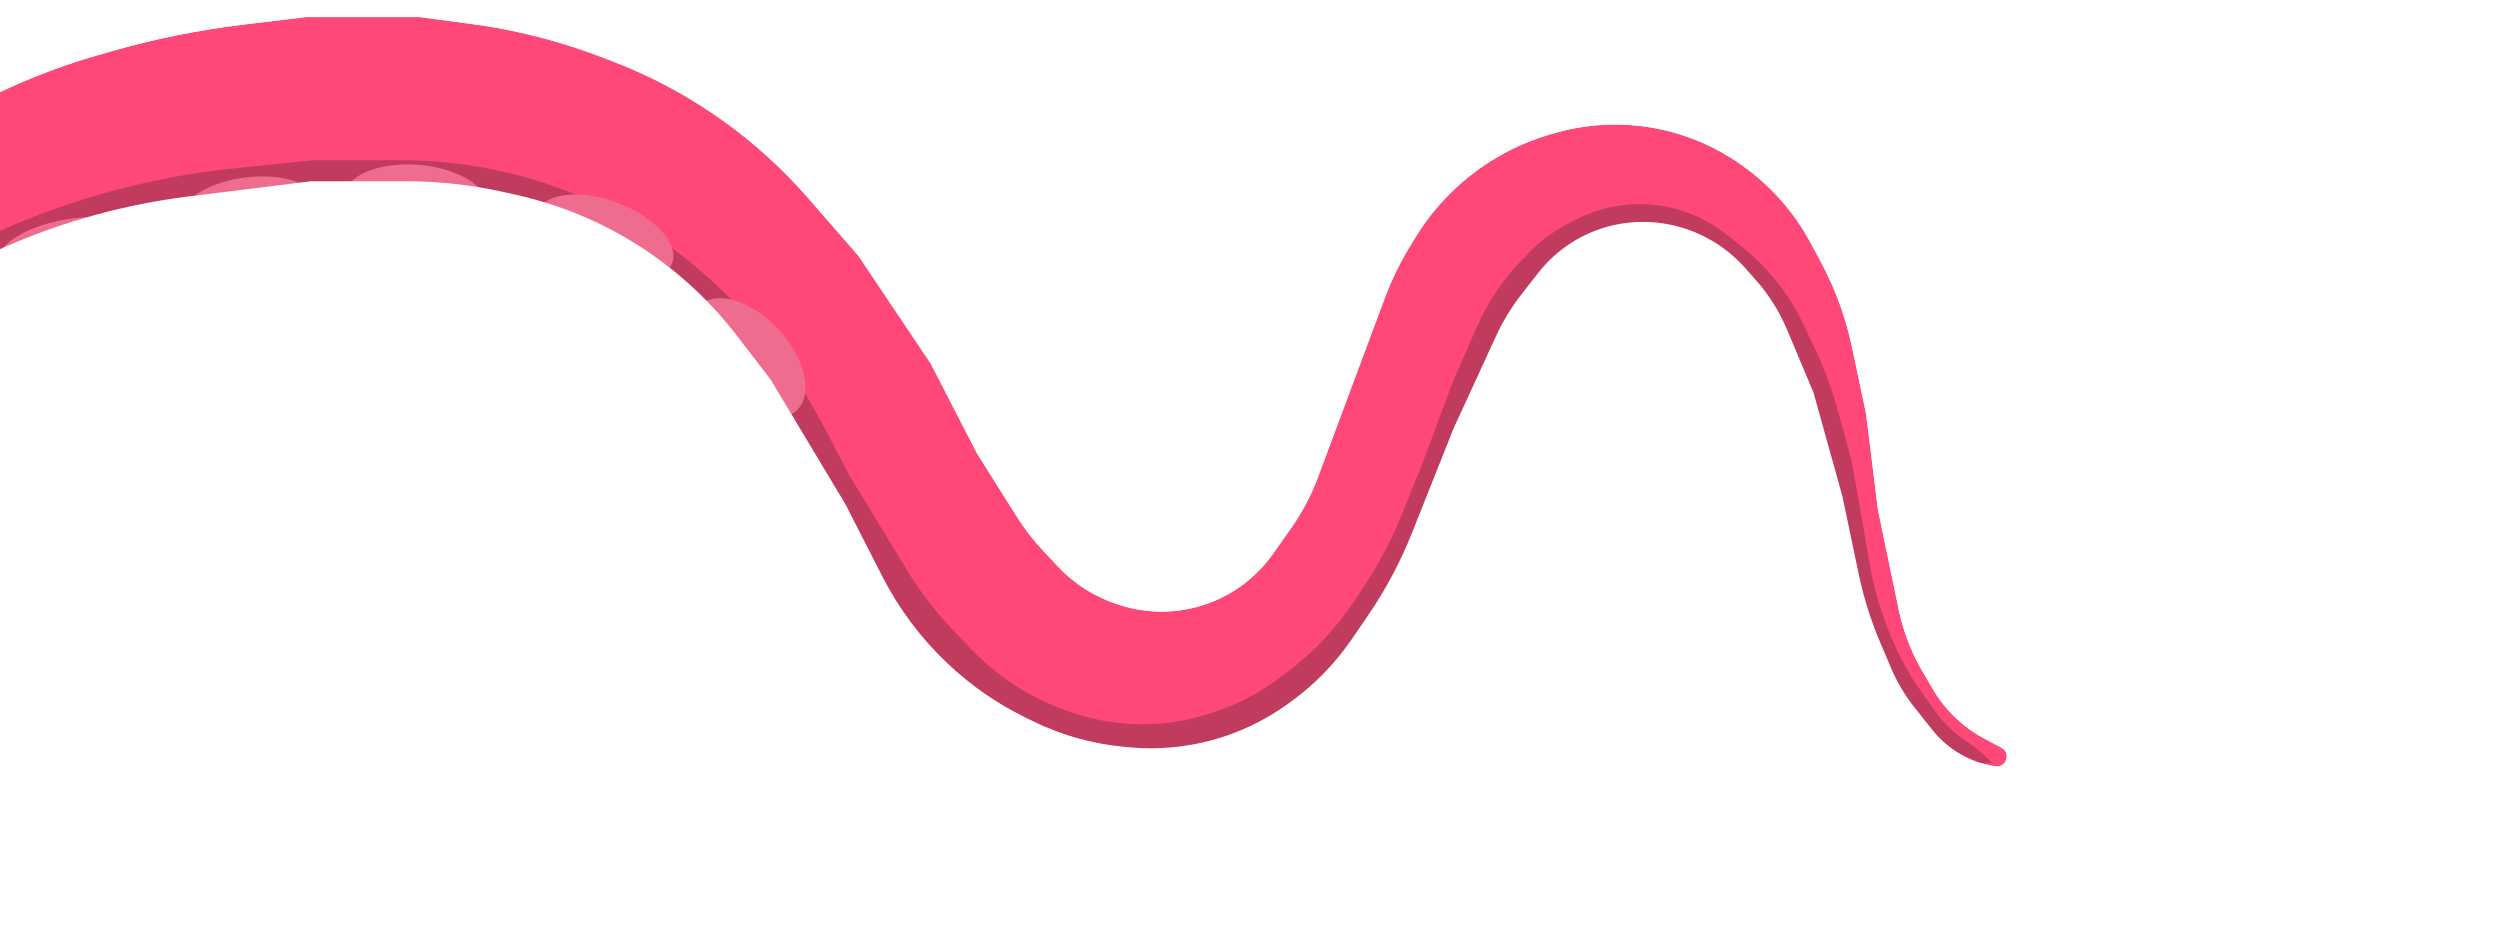
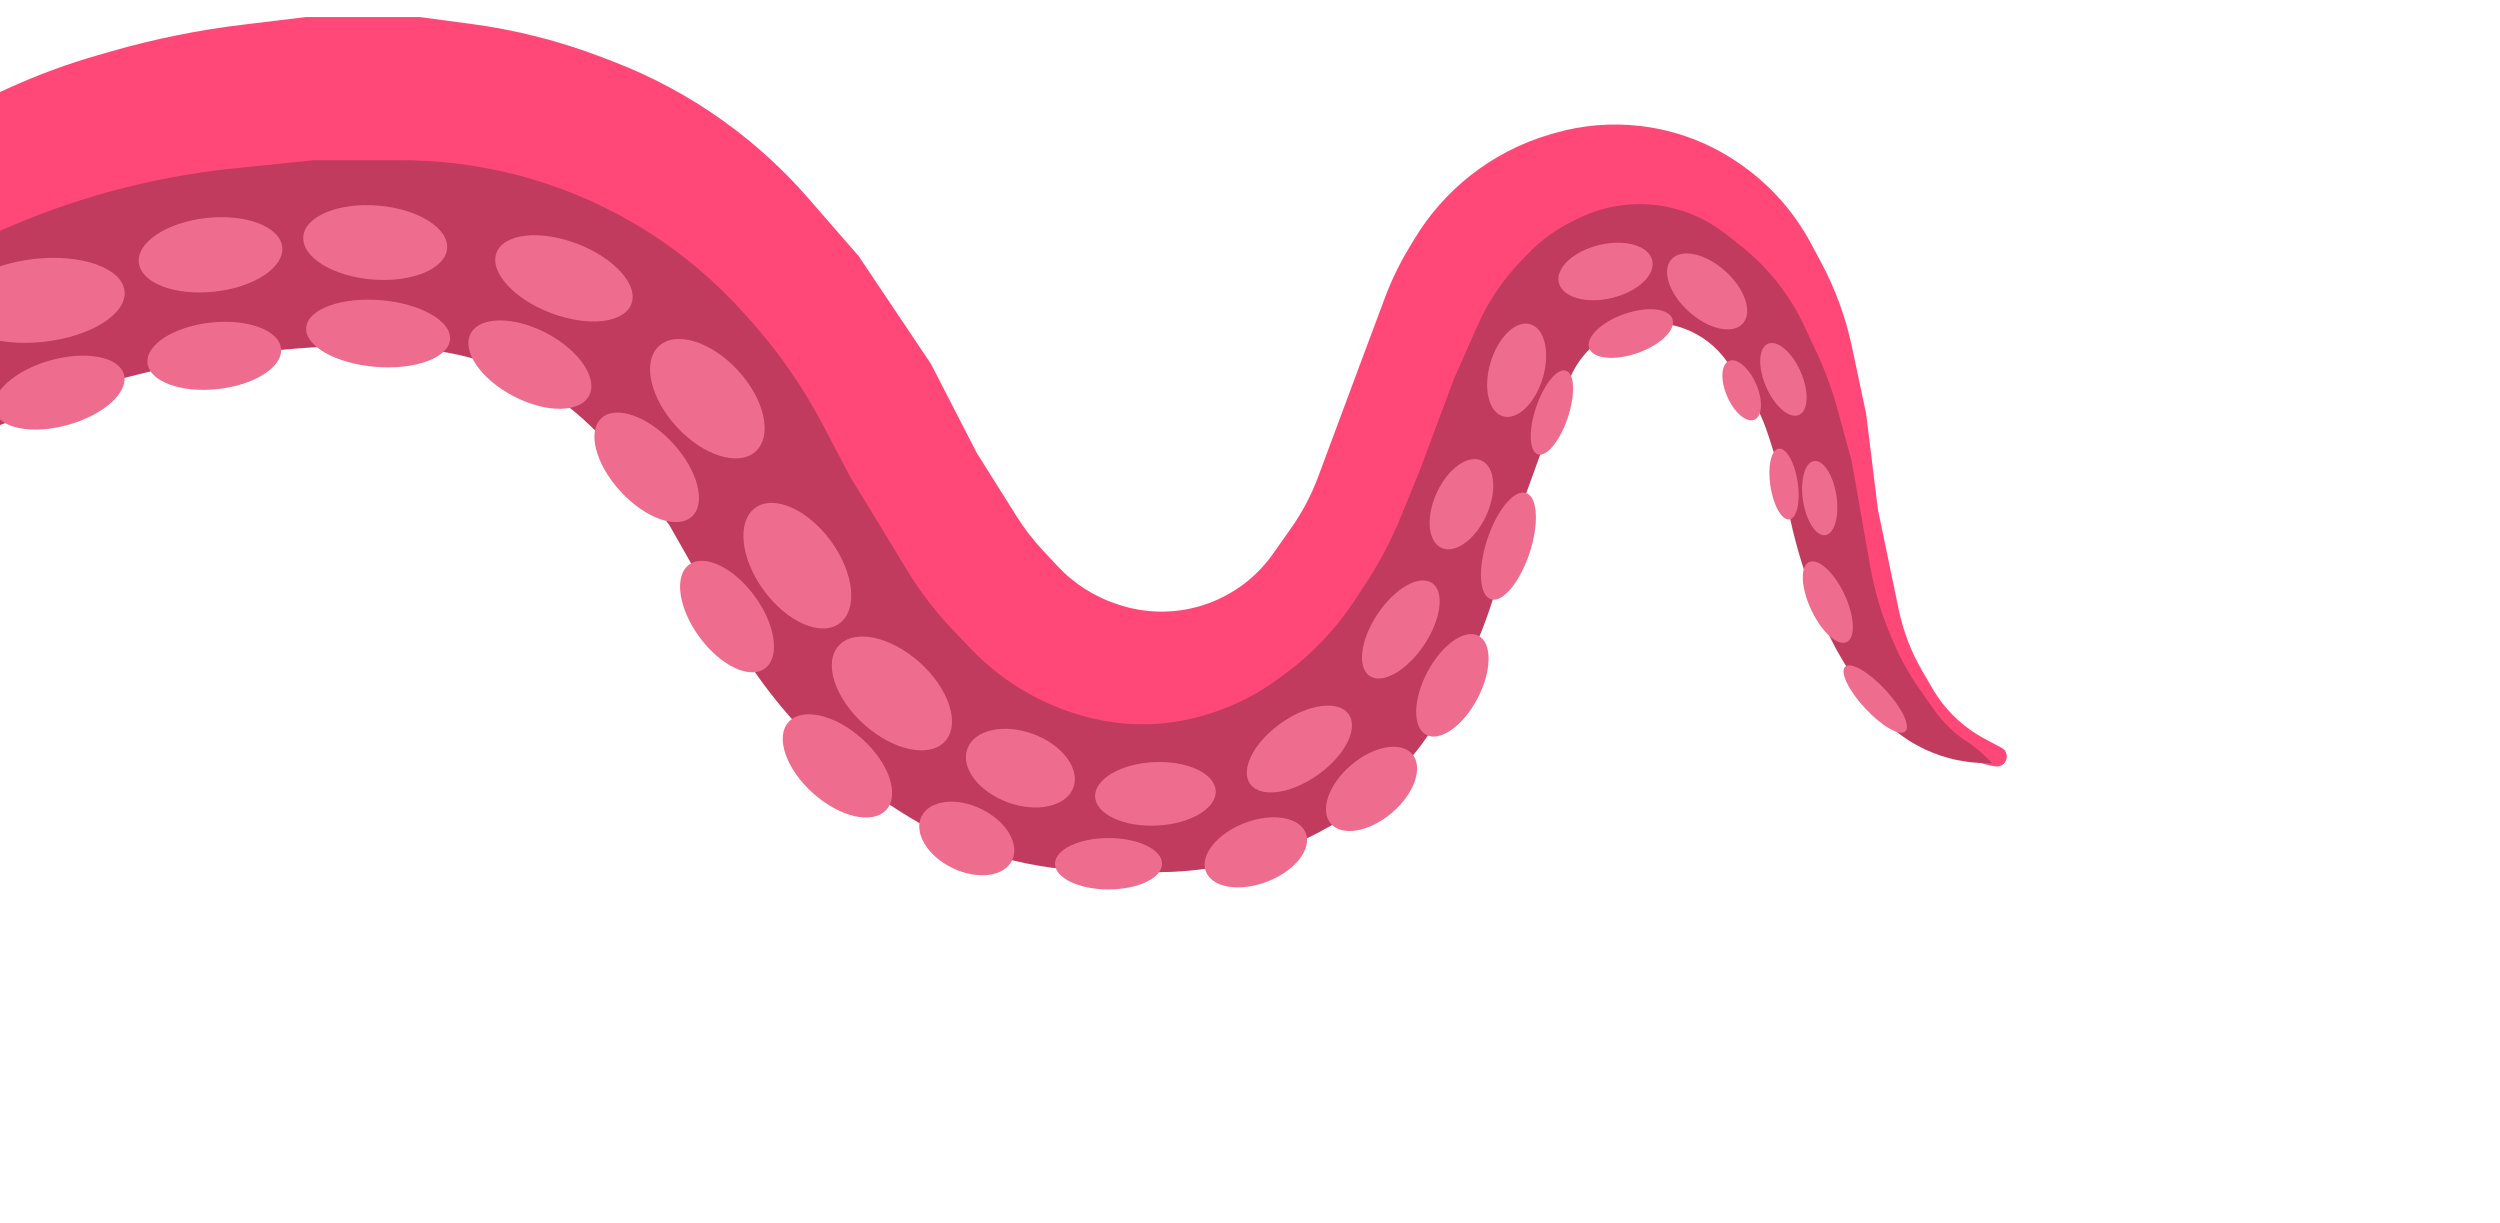
- <svg xmlns="http://www.w3.org/2000/svg" width="1227" height="459" viewBox="0 0 1227 459" fill="none">
-   <mask id="mask0" mask-type="alpha" maskUnits="userSpaceOnUse" x="0" y="0" width="1227" height="459">
-     <path d="M-85.275 97.345L-36.755 65.762C-23.564 57.175 -9.745 49.593 4.584 43.08C18.581 36.718 33.026 31.393 47.803 27.148L54.698 25.168C75.67 19.144 97.088 14.799 118.749 12.173L150.027 8.382H206.113L231.119 11.716C253.054 14.641 274.573 20.11 295.242 28.012L300.45 30.004C319.993 37.476 338.486 47.45 355.466 59.675C370.597 70.57 384.419 83.175 396.658 97.241L421.431 125.71L456.887 178.573L479.45 222.41L499.023 253.526C502.728 259.415 506.981 264.939 511.728 270.025L518.983 277.798C527.296 286.704 537.788 293.288 549.423 296.899L550.323 297.178C562.555 300.975 575.621 301.176 587.964 297.757C602.836 293.639 615.824 284.5 624.723 271.893L633.655 259.24C639.132 251.48 643.583 243.045 646.898 234.144L664.468 186.953L679.703 146.165C682.863 137.704 686.802 129.556 691.47 121.824L694.288 117.158C701.426 105.334 710.626 94.886 721.45 86.308C733.204 76.994 746.658 70.056 761.062 65.881L762.919 65.343C776.654 61.361 791.048 60.177 805.25 61.858C823.27 63.992 840.45 70.679 855.173 81.287L855.91 81.819C869.5 91.612 880.684 104.368 888.614 119.123L893.661 128.512C900.707 141.62 905.848 155.664 908.931 170.222L915.887 203.07L921.689 250.13L931.903 299.257C934.105 309.843 938.005 320.004 943.453 329.344L948.508 338.01C954.576 348.412 963.42 356.919 974.05 362.579L982.333 366.99C987.172 369.566 984.735 376.933 979.315 376.116C967.137 374.281 956.105 367.906 948.434 358.273L939.761 347.381C935.041 341.454 931.142 334.916 928.171 327.946L922.944 315.681C918.251 304.67 914.652 293.224 912.2 281.509L904.283 243.684L890.101 192.755L877.12 161.87C873.336 152.867 868.095 144.549 861.607 137.251L856.347 131.333C846.076 119.778 831.923 112.114 816.653 109.703C808.18 108.365 799.424 108.693 791.085 110.701C776.723 114.158 763.959 122.383 754.876 134.033L746.647 144.587C741.732 150.892 737.563 157.744 734.223 165.008L713.463 210.161L692.916 261.758C687.291 275.881 680.121 289.339 671.537 301.886L663.418 313.752C655.157 325.825 644.84 336.353 632.936 344.856L631.437 345.927C620.452 353.773 608.166 359.616 595.147 363.186C581.735 366.864 567.765 368.068 553.921 366.741L551.303 366.49C535.764 364.999 520.624 360.698 506.622 353.796L502.734 351.879C489.009 345.113 476.38 336.321 465.271 325.797L464.815 325.365C451.888 313.118 441.144 298.758 433.043 282.901L414.984 247.552L378.238 186.309L361.593 164.639C349.979 149.519 336.134 136.252 320.532 125.294C300.322 111.098 277.513 101.022 253.409 95.639L247.207 94.254C231.463 90.739 215.38 88.965 199.248 88.965H152.606L92.495 96.42C77.148 98.324 61.957 101.328 47.041 105.409C16.585 113.741 -12.483 126.496 -39.236 143.266L-85.275 172.126V97.345Z" fill="#FF4878">
-       <animate attributeName="d" values="                 M0.5 40.001V187.5C107 154.999 250 97.5 344 259C438 420.5 517.677 414.028 585 413C716 411 753.419 205.416 760.5 185.5C776.5 140.5 826.489 127.657 857 171.5C886.267 213.556 877.329 374.14 979.819 369.508C984.477 369.298 985.774 363.291 981.943 360.632C922.219 319.186 923.471 261.483 906.5 154.001C888.5 40.001 716 -2.999 672.5 154.001C629 311.001 544.5 356.501 460.5 175.001C376.5 -6.499 172 -37.499 0.5 40.001Z;                 M0.5 40.001V187.5C107 154.999 250 97.5 344 259C438 420.5 517.677 414.028 585 413C716 411 738.919 260.916 746 241C762 196 806.489 197.157 837 241C865.616 282.121 904.33 366.622 977.094 333.229C981.63 331.147 979.961 325.28 974.974 325.481C935.249 327.085 898.767 327.356 883 227.5C865 113.5 739.5 82.5 673.5 198C607.5 313.5 528 353 460.5 175.001C393 -2.998 172 -37.499 0.5 40.001Z;                 M0.5 40.001V187.5C107 154.999 266.006 125 344 259C421.994 393 463.5 419 541.5 419C619.5 419 660.5 393 687.5 361.5C714.5 330 787.5 309.5 824 338.5C858.302 365.754 903.645 376.669 977.459 333.892C981.777 331.389 979.966 325.414 974.994 325.845C933.527 329.437 888.249 340.837 839.5 285.5C784 222.5 716 246.5 660.5 295.5C605 344.5 528 353 460.5 175.001C393 -2.998 172 -37.499 0.5 40.001Z;                 M0.5 40.001V187.5C107 154.999 250 97.5 344 259C438 420.5 517.677 414.028 585 413C716 411 738.919 260.916 746 241C762 196 806.489 197.157 837 241C865.616 282.121 904.33 366.622 977.094 333.229C981.63 331.147 979.961 325.28 974.974 325.481C935.249 327.085 898.767 327.356 883 227.5C865 113.5 739.5 82.5 673.5 198C607.5 313.5 528 353 460.5 175.001C393 -2.998 172 -37.499 0.5 40.001Z;                 M0.5 40.001V187.5C107 154.999 266.006 125 344 259C421.994 393 463.5 419 541.5 419C619.5 419 660.5 393 687.5 361.5C714.5 330 787.5 309.5 824 338.5C858.302 365.754 903.645 376.669 977.459 333.892C981.777 331.389 979.966 325.414 974.994 325.845C933.527 329.437 888.249 340.837 839.5 285.5C784 222.5 716 246.5 660.5 295.5C605 344.5 528 353 460.5 175.001C393 -2.998 172 -37.499 0.5 40.001Z;                 M0.5 40.001V187.5C107 154.999 250 97.5 344 259C438 420.5 517.677 414.028 585 413C716 411 738.919 260.916 746 241C762 196 806.489 197.157 837 241C865.616 282.121 904.33 366.622 977.094 333.229C981.63 331.147 979.961 325.28 974.974 325.481C935.249 327.085 898.767 327.356 883 227.5C865 113.5 739.5 82.5 673.5 198C607.5 313.5 528 353 460.5 175.001C393 -2.998 172 -37.499 0.5 40.001Z;                 M0.5 40.001V187.5C107 154.999 250 97.5 344 259C438 420.5 517.677 414.028 585 413C716 411 753.419 205.416 760.5 185.5C776.5 140.5 826.489 127.657 857 171.5C886.267 213.556 877.329 374.14 979.819 369.508C984.477 369.298 985.774 363.291 981.943 360.632C922.219 319.186 923.471 261.483 906.5 154.001C888.5 40.001 716 -2.999 672.5 154.001C629 311.001 544.5 356.501 460.5 175.001C376.5 -6.499 172 -37.499 0.5 40.001Z;             " dur="30s" repeatCount="indefinite" />
+ <svg xmlns="http://www.w3.org/2000/svg" width="1227" height="600" viewBox="0 0 1227 600" fill="none" style="transform-box: fill-box; transform-origin: 0% 50%;">
+   <g>
+     <g>
+       <mask id="mask0" mask-type="alpha" maskUnits="userSpaceOnUse" x="0" y="0" width="1227" height="600">
+         <path d="M-85.275 97.345L-36.755 65.762C-23.564 57.175 -9.745 49.593 4.584 43.08C18.581 36.718 33.026 31.393 47.803 27.148L54.698 25.168C75.67 19.144 97.088 14.799 118.749 12.173L150.027 8.382H206.113L231.119 11.716C253.054 14.641 274.573 20.11 295.242 28.012L300.45 30.004C319.993 37.476 338.486 47.45 355.466 59.675C370.597 70.57 384.419 83.175 396.658 97.241L421.431 125.71L456.887 178.573L479.45 222.41L499.023 253.526C502.728 259.415 506.981 264.939 511.728 270.025L518.983 277.798C527.296 286.704 537.788 293.288 549.423 296.899L550.323 297.178C562.555 300.975 575.621 301.176 587.964 297.757C602.836 293.639 615.824 284.5 624.723 271.893L633.655 259.24C639.132 251.48 643.583 243.045 646.898 234.144L664.468 186.953L679.703 146.165C682.863 137.704 686.802 129.556 691.47 121.824L694.288 117.158C701.426 105.334 710.626 94.886 721.45 86.308C733.204 76.994 746.658 70.056 761.062 65.881L762.919 65.343C776.654 61.361 791.048 60.177 805.25 61.858C823.27 63.992 840.45 70.679 855.173 81.287L855.91 81.819C869.5 91.612 880.684 104.368 888.614 119.123L893.661 128.512C900.707 141.62 905.848 155.664 908.931 170.222L915.887 203.07L921.689 250.13L931.903 299.257C934.105 309.843 938.005 320.004 943.453 329.344L948.508 338.01C954.576 348.412 963.42 356.919 974.05 362.579L982.333 366.99C987.172 369.566 984.735 376.933 979.315 376.116C967.137 374.281 956.105 367.906 948.434 358.273L939.761 347.381C935.041 341.454 931.142 334.916 928.171 327.946L922.944 315.681C918.251 304.67 914.652 293.224 912.2 281.509L904.283 243.684L890.101 192.755L877.12 161.87C873.336 152.867 868.095 144.549 861.607 137.251L856.347 131.333C846.076 119.778 831.923 112.114 816.653 109.703C808.18 108.365 799.424 108.693 791.085 110.701C776.723 114.158 763.959 122.383 754.876 134.033L746.647 144.587C741.732 150.892 737.563 157.744 734.223 165.008L713.463 210.161L692.916 261.758C687.291 275.881 680.121 289.339 671.537 301.886L663.418 313.752C655.157 325.825 644.84 336.353 632.936 344.856L631.437 345.927C620.452 353.773 608.166 359.616 595.147 363.186C581.735 366.864 567.765 368.068 553.921 366.741L551.303 366.49C535.764 364.999 520.624 360.698 506.622 353.796L502.734 351.879C489.009 345.113 476.38 336.321 465.271 325.797L464.815 325.365C451.888 313.118 441.144 298.758 433.043 282.901L414.984 247.552L378.238 186.309L361.593 164.639C349.979 149.519 336.134 136.252 320.532 125.294C300.322 111.098 277.513 101.022 253.409 95.639L247.207 94.254C231.463 90.739 215.38 88.965 199.248 88.965H152.606L92.495 96.42C77.148 98.324 61.957 101.328 47.041 105.409C16.585 113.741 -12.483 126.496 -39.236 143.266L-85.275 172.126V97.345Z" fill="#FF4878">
    </path>
-   </mask>
-   <g mask="url(#mask0)" style="transform-box: fill-box; transform-origin: 50% 50%;">
-     <animateTransform attributeType="xml" attributeName="transform" type="skewY" dur="12s" begin="0" values="0; -3; 0; -8; 0; -1;  0;" repeatCount="indefinite" />
-     <path d="M-85.275 97.345L-36.755 65.762C-23.564 57.175 -9.745 49.593 4.584 43.08C18.581 36.718 33.026 31.393 47.803 27.148L54.698 25.168C75.67 19.144 97.088 14.799 118.749 12.173L150.027 8.382H206.113L231.119 11.716C253.054 14.641 274.573 20.11 295.242 28.012L300.45 30.004C319.993 37.476 338.486 47.45 355.466 59.675C370.597 70.57 384.419 83.175 396.658 97.241L421.431 125.71L456.887 178.573L479.45 222.41L499.023 253.526C502.728 259.415 506.981 264.939 511.728 270.025L518.983 277.798C527.296 286.704 537.788 293.288 549.423 296.899L550.323 297.178C562.555 300.975 575.621 301.176 587.964 297.757C602.836 293.639 615.824 284.5 624.723 271.893L633.655 259.24C639.132 251.48 643.583 243.045 646.898 234.144L664.468 186.953L679.703 146.165C682.863 137.704 686.802 129.556 691.47 121.824L694.288 117.158C701.426 105.334 710.626 94.886 721.45 86.308C733.204 76.994 746.658 70.056 761.062 65.881L762.919 65.343C776.654 61.361 791.048 60.177 805.25 61.858C823.27 63.992 840.45 70.679 855.173 81.287L855.91 81.819C869.5 91.612 880.684 104.368 888.614 119.123L893.661 128.512C900.707 141.62 905.848 155.664 908.931 170.222L915.887 203.07L921.689 250.13L931.903 299.257C934.105 309.843 938.005 320.004 943.453 329.344L948.508 338.01C954.576 348.412 963.42 356.919 974.05 362.579L982.333 366.99C987.172 369.566 984.735 376.933 979.315 376.116C967.137 374.281 956.105 367.906 948.434 358.273L939.761 347.381C935.041 341.454 931.142 334.916 928.171 327.946L922.944 315.681C918.251 304.67 914.652 293.224 912.2 281.509L904.283 243.684L890.101 192.755L877.12 161.87C873.336 152.867 868.095 144.549 861.607 137.251L856.347 131.333C846.076 119.778 831.923 112.114 816.653 109.703C808.18 108.365 799.424 108.693 791.085 110.701C776.723 114.158 763.959 122.383 754.876 134.033L746.647 144.587C741.732 150.892 737.563 157.744 734.223 165.008L713.463 210.161L692.916 261.758C687.291 275.881 680.121 289.339 671.537 301.886L663.418 313.752C655.157 325.825 644.84 336.353 632.936 344.856L631.437 345.927C620.452 353.773 608.166 359.616 595.147 363.186C581.735 366.864 567.765 368.068 553.921 366.741L551.303 366.49C535.764 364.999 520.624 360.698 506.622 353.796L502.734 351.879C489.009 345.113 476.38 336.321 465.271 325.797L464.815 325.365C451.888 313.118 441.144 298.758 433.043 282.901L414.984 247.552L378.238 186.309L361.593 164.639C349.979 149.519 336.134 136.252 320.532 125.294C300.322 111.098 277.513 101.022 253.409 95.639L247.207 94.254C231.463 90.739 215.38 88.965 199.248 88.965H152.606L92.495 96.42C77.148 98.324 61.957 101.328 47.041 105.409C16.585 113.741 -12.483 126.496 -39.236 143.266L-85.275 172.126V97.345Z" fill="#FF4878">
-       <animate attributeName="d" values="                 M0.5 40.001V187.5C107 154.999 250 97.5 344 259C438 420.5 517.677 414.028 585 413C716 411 753.419 205.416 760.5 185.5C776.5 140.5 826.489 127.657 857 171.5C886.267 213.556 877.329 374.14 979.819 369.508C984.477 369.298 985.774 363.291 981.943 360.632C922.219 319.186 923.471 261.483 906.5 154.001C888.5 40.001 716 -2.999 672.5 154.001C629 311.001 544.5 356.501 460.5 175.001C376.5 -6.499 172 -37.499 0.5 40.001Z;                 M0.5 40.001V187.5C107 154.999 250 97.5 344 259C438 420.5 517.677 414.028 585 413C716 411 738.919 260.916 746 241C762 196 806.489 197.157 837 241C865.616 282.121 904.33 366.622 977.094 333.229C981.63 331.147 979.961 325.28 974.974 325.481C935.249 327.085 898.767 327.356 883 227.5C865 113.5 739.5 82.5 673.5 198C607.5 313.5 528 353 460.5 175.001C393 -2.998 172 -37.499 0.5 40.001Z;                 M0.5 40.001V187.5C107 154.999 266.006 125 344 259C421.994 393 463.5 419 541.5 419C619.5 419 660.5 393 687.5 361.5C714.5 330 787.5 309.5 824 338.5C858.302 365.754 903.645 376.669 977.459 333.892C981.777 331.389 979.966 325.414 974.994 325.845C933.527 329.437 888.249 340.837 839.5 285.5C784 222.5 716 246.5 660.5 295.5C605 344.5 528 353 460.5 175.001C393 -2.998 172 -37.499 0.5 40.001Z;                 M0.5 40.001V187.5C107 154.999 250 97.5 344 259C438 420.5 517.677 414.028 585 413C716 411 738.919 260.916 746 241C762 196 806.489 197.157 837 241C865.616 282.121 904.33 366.622 977.094 333.229C981.63 331.147 979.961 325.28 974.974 325.481C935.249 327.085 898.767 327.356 883 227.5C865 113.5 739.5 82.5 673.5 198C607.5 313.5 528 353 460.5 175.001C393 -2.998 172 -37.499 0.5 40.001Z;                 M0.5 40.001V187.5C107 154.999 266.006 125 344 259C421.994 393 463.5 419 541.5 419C619.5 419 660.5 393 687.5 361.5C714.5 330 787.5 309.5 824 338.5C858.302 365.754 903.645 376.669 977.459 333.892C981.777 331.389 979.966 325.414 974.994 325.845C933.527 329.437 888.249 340.837 839.5 285.5C784 222.5 716 246.5 660.5 295.5C605 344.5 528 353 460.5 175.001C393 -2.998 172 -37.499 0.5 40.001Z;                 M0.5 40.001V187.5C107 154.999 250 97.5 344 259C438 420.5 517.677 414.028 585 413C716 411 738.919 260.916 746 241C762 196 806.489 197.157 837 241C865.616 282.121 904.33 366.622 977.094 333.229C981.63 331.147 979.961 325.28 974.974 325.481C935.249 327.085 898.767 327.356 883 227.5C865 113.5 739.5 82.5 673.5 198C607.5 313.5 528 353 460.5 175.001C393 -2.998 172 -37.499 0.5 40.001Z;                 M0.5 40.001V187.5C107 154.999 250 97.5 344 259C438 420.5 517.677 414.028 585 413C716 411 753.419 205.416 760.5 185.5C776.5 140.5 826.489 127.657 857 171.5C886.267 213.556 877.329 374.14 979.819 369.508C984.477 369.298 985.774 363.291 981.943 360.632C922.219 319.186 923.471 261.483 906.5 154.001C888.5 40.001 716 -2.999 672.5 154.001C629 311.001 544.5 356.501 460.5 175.001C376.5 -6.499 172 -37.499 0.5 40.001Z;             " dur="30s" repeatCount="indefinite" />
+       </mask>
+       <path d="M-85.275 97.345L-36.755 65.762C-23.564 57.175 -9.745 49.593 4.584 43.08C18.581 36.718 33.026 31.393 47.803 27.148L54.698 25.168C75.67 19.144 97.088 14.799 118.749 12.173L150.027 8.382H206.113L231.119 11.716C253.054 14.641 274.573 20.11 295.242 28.012L300.45 30.004C319.993 37.476 338.486 47.45 355.466 59.675C370.597 70.57 384.419 83.175 396.658 97.241L421.431 125.71L456.887 178.573L479.45 222.41L499.023 253.526C502.728 259.415 506.981 264.939 511.728 270.025L518.983 277.798C527.296 286.704 537.788 293.288 549.423 296.899L550.323 297.178C562.555 300.975 575.621 301.176 587.964 297.757C602.836 293.639 615.824 284.5 624.723 271.893L633.655 259.24C639.132 251.48 643.583 243.045 646.898 234.144L664.468 186.953L679.703 146.165C682.863 137.704 686.802 129.556 691.47 121.824L694.288 117.158C701.426 105.334 710.626 94.886 721.45 86.308C733.204 76.994 746.658 70.056 761.062 65.881L762.919 65.343C776.654 61.361 791.048 60.177 805.25 61.858C823.27 63.992 840.45 70.679 855.173 81.287L855.91 81.819C869.5 91.612 880.684 104.368 888.614 119.123L893.661 128.512C900.707 141.62 905.848 155.664 908.931 170.222L915.887 203.07L921.689 250.13L931.903 299.257C934.105 309.843 938.005 320.004 943.453 329.344L948.508 338.01C954.576 348.412 963.42 356.919 974.05 362.579L982.333 366.99C987.172 369.566 984.735 376.933 979.315 376.116C967.137 374.281 956.105 367.906 948.434 358.273L939.761 347.381C935.041 341.454 931.142 334.916 928.171 327.946L922.944 315.681C918.251 304.67 914.652 293.224 912.2 281.509L904.283 243.684L890.101 192.755L877.12 161.87C873.336 152.867 868.095 144.549 861.607 137.251L856.347 131.333C846.076 119.778 831.923 112.114 816.653 109.703C808.18 108.365 799.424 108.693 791.085 110.701C776.723 114.158 763.959 122.383 754.876 134.033L746.647 144.587C741.732 150.892 737.563 157.744 734.223 165.008L713.463 210.161L692.916 261.758C687.291 275.881 680.121 289.339 671.537 301.886L663.418 313.752C655.157 325.825 644.84 336.353 632.936 344.856L631.437 345.927C620.452 353.773 608.166 359.616 595.147 363.186C581.735 366.864 567.765 368.068 553.921 366.741L551.303 366.49C535.764 364.999 520.624 360.698 506.622 353.796L502.734 351.879C489.009 345.113 476.38 336.321 465.271 325.797L464.815 325.365C451.888 313.118 441.144 298.758 433.043 282.901L414.984 247.552L378.238 186.309L361.593 164.639C349.979 149.519 336.134 136.252 320.532 125.294C300.322 111.098 277.513 101.022 253.409 95.639L247.207 94.254C231.463 90.739 215.38 88.965 199.248 88.965H152.606L92.495 96.42C77.148 98.324 61.957 101.328 47.041 105.409C16.585 113.741 -12.483 126.496 -39.236 143.266L-85.275 172.126V97.345Z" fill="#FF4878">
+     
+          
    </path>
-     <path d="M975.123 374.55H977.775L975.074 371.85C972.155 368.93 968.94 366.322 965.482 364.067C959.123 359.92 953.615 354.597 949.252 348.384L942.039 338.11C937.081 331.049 932.869 323.492 929.47 315.562L928.179 312.549C923.438 301.488 919.991 289.916 917.906 278.063L908.796 226.278L901.668 200.284C899.118 190.984 895.783 181.917 891.699 173.181L885.529 159.984C878.361 144.653 867.715 131.205 854.437 120.712L847.069 114.889C838.904 108.436 829.372 103.935 819.201 101.732C804.163 98.473 788.465 100.392 774.654 107.176L771.673 108.641C763.445 112.682 755.996 118.147 749.67 124.781L745.893 128.743C737.232 137.826 730.212 148.344 725.146 159.827L713.463 186.309L697.346 229.501L687.746 253.133C682.983 264.856 677.086 276.085 670.136 286.66L664.824 294.744C655.636 308.726 644.022 320.952 630.53 330.846L626.964 333.461C617.218 340.608 606.389 346.145 594.889 349.86L593.509 350.306C578.264 355.231 562.105 356.658 546.233 354.479C540.401 353.679 534.645 352.396 529.025 350.646L527.907 350.298C508.386 344.217 490.729 333.279 476.592 318.509L467.771 309.293C459.251 300.391 451.723 290.591 445.32 280.064L416.918 233.369L404.095 208.915C394.202 190.05 381.995 172.492 367.756 156.649L364.823 153.385C350.63 137.593 334.276 123.887 316.246 112.673C299.201 102.072 280.784 93.787 261.547 88.057C240.627 81.826 218.878 78.65 197.05 78.65H153.895L115.121 82.619C86.483 85.55 58.275 91.747 31.045 101.089C-0.378 111.869 -30.241 126.749 -57.77 145.343L-89.787 166.969L-85.275 246.907L-9.204 212.095L60.419 185.664L63.041 184.981C102.391 174.734 142.887 169.547 183.55 169.547L206.216 171.337C223.605 172.71 240.565 177.426 256.167 185.227C268.708 191.497 280.2 199.675 290.233 209.47L292.467 211.65C298.922 217.952 304.817 224.803 310.085 232.126L328.599 257.866L363.411 319.109C377.502 341.74 395.137 361.962 415.641 379L419.065 381.846C426.649 388.148 434.671 393.905 443.07 399.074L446.075 400.923C457.97 408.243 470.681 414.143 483.949 418.503C500.629 423.983 518.024 426.975 535.576 427.384L564.546 428.057H568.085C588.337 428.057 608.423 424.402 627.376 417.266L630.188 416.208C645.63 410.394 660.008 402.076 672.745 391.587C688.965 378.229 702.202 361.616 711.599 342.822L719.045 327.929C725.196 315.628 730.224 302.796 734.069 289.591L743.117 258.511L759.234 214.029L770.186 186.446C774.332 176.003 782.297 167.53 792.464 162.746C803.359 157.618 815.88 157.157 827.126 161.464C835.393 164.63 842.526 170.204 847.593 177.463L855.816 189.242C861.022 196.699 865.082 204.895 867.86 213.555L874.629 234.658L877.515 249.355C880.313 263.599 884.305 277.583 889.447 291.159L893.516 301.902C896.39 309.49 899.951 316.799 904.155 323.739L914.104 340.168C921.564 352.486 932.578 362.258 945.696 368.198C954.942 372.385 964.974 374.55 975.123 374.55Z" fill="#C03B5E">
-       <animate attributeName="d" values="                 M280.5 93.5C172 55 1.5 110 1.5 110L0.5 199.5C0.5 199.5 133 156 179 160.5C225 165 278.5 167.5 351.5 294.5C424.5 421.5 529.805 416.636 565 421.5C626.5 430 721.5 385 748.5 244.5C775.5 104 856.301 145.848 868 210.5C896.5 368 941 369.5 980 369.5C963 367 933.318 360 913 288.5C892.682 217 882.259 138.011 843 112C787.024 74.914 738.274 133.112 718 190.5C667.658 333 606 391 508 345C410 299 389 132 280.5 93.5Z;                 M280.5 93.5C126 38.677 1.5 110 1.5 110L0.5 199.5C0.5 199.5 133 156 179 160.5C225 165 278.5 167.5 351.5 294.5C424.5 421.5 529.805 416.636 565 421.5C626.5 430 714.359 385.5 733 288.5C751.641 191.5 825.5 230 850.5 272.5C875.5 315 919.5 353 958 339.5C914.5 347 880 303.5 860 270C840 236.5 832 224.5 802 209.5C772 194.5 725.825 197 693.5 288.5C661.175 380 554.167 409 461.5 339.5C368.833 270 435 148.323 280.5 93.5Z;                 M245.5 95C91 40.177 1.5 110 1.5 110L0.5 199.5C0.5 199.5 133 156 179 160.5C225 165 278.5 167.5 351.5 294.5C424.5 421.5 500.805 422.136 536 427C597.5 435.5 681.5 381.5 709.5 357.5C737.5 333.5 798.5 314 827.5 349.5C856.5 385 979 353.5 980 329.5C906 375 860.5 360 837.5 334.5C814.5 309 785.5 305.238 747.5 309C709.5 312.762 698 334 657 366C616 398 519.5 384.5 461.5 339.5C403.5 294.5 400 149.823 245.5 95Z;                 M280.5 93.5C126 38.677 1.5 110 1.5 110L0.5 199.5C0.5 199.5 133 156 179 160.5C225 165 278.5 167.5 351.5 294.5C424.5 421.5 529.805 416.636 565 421.5C626.5 430 714.359 385.5 733 288.5C751.641 191.5 825.5 230 850.5 272.5C875.5 315 919.5 353 958 339.5C914.5 347 880 303.5 860 270C840 236.5 832 224.5 802 209.5C772 194.5 725.825 197 693.5 288.5C661.175 380 554.167 409 461.5 339.5C368.833 270 435 148.323 280.5 93.5Z;                 M245.5 95C91 40.177 1.5 110 1.5 110L0.5 199.5C0.5 199.5 133 156 179 160.5C225 165 278.5 167.5 351.5 294.5C424.5 421.5 500.805 422.136 536 427C597.5 435.5 681.5 381.5 709.5 357.5C737.5 333.5 798.5 314 827.5 349.5C856.5 385 979 353.5 980 329.5C906 375 860.5 360 837.5 334.5C814.5 309 785.5 305.238 747.5 309C709.5 312.762 698 334 657 366C616 398 519.5 384.5 461.5 339.5C403.5 294.5 400 149.823 245.5 95Z;                 M280.5 93.5C126 38.677 1.5 110 1.5 110L0.5 199.5C0.5 199.5 133 156 179 160.5C225 165 278.5 167.5 351.5 294.5C424.5 421.5 529.805 416.636 565 421.5C626.5 430 714.359 385.5 733 288.5C751.641 191.5 825.5 230 850.5 272.5C875.5 315 919.5 353 958 339.5C914.5 347 880 303.5 860 270C840 236.5 832 224.5 802 209.5C772 194.5 725.825 197 693.5 288.5C661.175 380 554.167 409 461.5 339.5C368.833 270 435 148.323 280.5 93.5Z;                 M280.5 93.5C172 55 1.5 110 1.5 110L0.5 199.5C0.5 199.5 133 156 179 160.5C225 165 278.5 167.5 351.5 294.5C424.5 421.5 529.805 416.636 565 421.5C626.5 430 721.5 385 748.5 244.5C775.5 104 856.301 145.848 868 210.5C896.5 368 941 369.5 980 369.5C963 367 933.318 360 913 288.5C892.682 217 882.259 138.011 843 112C787.024 74.914 738.274 133.112 718 190.5C667.658 333 606 391 508 345C410 299 389 132 280.5 93.5Z;             " dur="30s" repeatCount="indefinite" />
+       <path d="M975.123 374.55H977.775L975.074 371.85C972.155 368.93 968.94 366.322 965.482 364.067C959.123 359.92 953.615 354.597 949.252 348.384L942.039 338.11C937.081 331.049 932.869 323.492 929.47 315.562L928.179 312.549C923.438 301.488 919.991 289.916 917.906 278.063L908.796 226.278L901.668 200.284C899.118 190.984 895.783 181.917 891.699 173.181L885.529 159.984C878.361 144.653 867.715 131.205 854.437 120.712L847.069 114.889C838.904 108.436 829.372 103.935 819.201 101.732C804.163 98.473 788.465 100.392 774.654 107.176L771.673 108.641C763.445 112.682 755.996 118.147 749.67 124.781L745.893 128.743C737.232 137.826 730.212 148.344 725.146 159.827L713.463 186.309L697.346 229.501L687.746 253.133C682.983 264.856 677.086 276.085 670.136 286.66L664.824 294.744C655.636 308.726 644.022 320.952 630.53 330.846L626.964 333.461C617.218 340.608 606.389 346.145 594.889 349.86L593.509 350.306C578.264 355.231 562.105 356.658 546.233 354.479C540.401 353.679 534.645 352.396 529.025 350.646L527.907 350.298C508.386 344.217 490.729 333.279 476.592 318.509L467.771 309.293C459.251 300.391 451.723 290.591 445.32 280.064L416.918 233.369L404.095 208.915C394.202 190.05 381.995 172.492 367.756 156.649L364.823 153.385C350.63 137.593 334.276 123.887 316.246 112.673C299.201 102.072 280.784 93.787 261.547 88.057C240.627 81.826 218.878 78.65 197.05 78.65H153.895L115.121 82.619C86.483 85.55 58.275 91.747 31.045 101.089C-0.378 111.869 -30.241 126.749 -57.77 145.343L-89.787 166.969L-85.275 246.907L-9.204 212.095L60.419 185.664L63.041 184.981C102.391 174.734 142.887 169.547 183.55 169.547L206.216 171.337C223.605 172.71 240.565 177.426 256.167 185.227C268.708 191.497 280.2 199.675 290.233 209.47L292.467 211.65C298.922 217.952 304.817 224.803 310.085 232.126L328.599 257.866L363.411 319.109C377.502 341.74 395.137 361.962 415.641 379L419.065 381.846C426.649 388.148 434.671 393.905 443.07 399.074L446.075 400.923C457.97 408.243 470.681 414.143 483.949 418.503C500.629 423.983 518.024 426.975 535.576 427.384L564.546 428.057H568.085C588.337 428.057 608.423 424.402 627.376 417.266L630.188 416.208C645.63 410.394 660.008 402.076 672.745 391.587C688.965 378.229 702.202 361.616 711.599 342.822L719.045 327.929C725.196 315.628 730.224 302.796 734.069 289.591L743.117 258.511L759.234 214.029L770.186 186.446C774.332 176.003 782.297 167.53 792.464 162.746C803.359 157.618 815.88 157.157 827.126 161.464C835.393 164.63 842.526 170.204 847.593 177.463L855.816 189.242C861.022 196.699 865.082 204.895 867.86 213.555L874.629 234.658L877.515 249.355C880.313 263.599 884.305 277.583 889.447 291.159L893.516 301.902C896.39 309.49 899.951 316.799 904.155 323.739L914.104 340.168C921.564 352.486 932.578 362.258 945.696 368.198C954.942 372.385 964.974 374.55 975.123 374.55Z" fill="#C03B5E">
    </path>
-     <g transform="translate(20 -20)">
-       <ellipse cx="19.227" cy="147.412" rx="42.147" ry="20.475" transform="rotate(173.775 19.2272 147.412)" fill="#EE6D8F" />
-       <ellipse cx="103.323" cy="125.066" rx="35.412" ry="18.187" transform="rotate(173.775 103.323 125.066)" fill="#EE6D8F" />
-       <ellipse cx="184.151" cy="119.041" rx="35.412" ry="18.187" transform="rotate(-175.26 184.151 119.041)" fill="#EE6D8F" />
-       <ellipse cx="276.784" cy="136.617" rx="35.412" ry="18.187" transform="rotate(-159.146 276.784 136.617)" fill="#EE6D8F" />
-       <ellipse cx="347.174" cy="195.677" rx="35.097" ry="20.438" transform="rotate(-132.607 347.174 195.677)" fill="#EE6D8F" />
-     </g>
-     <g transform="translate(5 10)">
      <ellipse cx="19.227" cy="147.412" rx="42.147" ry="20.475" transform="rotate(173.775 19.2272 147.412)" fill="#EE6D8F" />
      <ellipse cx="103.323" cy="125.066" rx="35.412" ry="18.187" transform="rotate(173.775 103.323 125.066)" fill="#EE6D8F" />
      <ellipse cx="184.151" cy="119.041" rx="35.412" ry="18.187" transform="rotate(-175.26 184.151 119.041)" fill="#EE6D8F" />
      <ellipse cx="276.784" cy="136.617" rx="35.412" ry="18.187" transform="rotate(-159.146 276.784 136.617)" fill="#EE6D8F" />
      <ellipse cx="347.174" cy="195.677" rx="35.097" ry="20.438" transform="rotate(-132.607 347.174 195.677)" fill="#EE6D8F" />
      <ellipse cx="391.328" cy="277.636" rx="35.097" ry="20.438" transform="rotate(-126.108 391.328 277.636)" fill="#EE6D8F" />
      <ellipse cx="437.743" cy="340.345" rx="35.097" ry="20.438" transform="rotate(-138.161 437.743 340.345)" fill="#EE6D8F" />
      <ellipse cx="500.795" cy="377.005" rx="27.705" ry="17.891" transform="rotate(-159.941 500.795 377.005)" fill="#EE6D8F" />
      <ellipse cx="567.085" cy="389.617" rx="29.619" ry="15.585" transform="rotate(177.224 567.085 389.617)" fill="#EE6D8F" />
+       <ellipse cx="637.733" cy="367.627" rx="29.619" ry="15.585" transform="rotate(144.748 637.733 367.627)" fill="#EE6D8F" />
+       <ellipse cx="687.528" cy="308.95" rx="27.478" ry="13.703" transform="rotate(123.811 687.528 308.95)" fill="#EE6D8F" />
+       <ellipse cx="717.288" cy="247.468" rx="23.567" ry="13.367" transform="rotate(114.592 717.288 247.468)" fill="#EE6D8F" />
+       <ellipse cx="744.372" cy="181.715" rx="23.567" ry="13.367" transform="rotate(106.622 744.372 181.715)" fill="#EE6D8F" />
+       <ellipse cx="185.58" cy="163.687" rx="35.412" ry="16.412" transform="rotate(-175.26 185.58 163.687)" fill="#EE6D8F" />
+       <ellipse cx="260.065" cy="178.95" rx="32.803" ry="17.459" transform="rotate(-152.379 260.065 178.95)" fill="#EE6D8F" />
+       <ellipse cx="317.402" cy="229.365" rx="32.803" ry="17.459" transform="rotate(-132.607 317.402 229.365)" fill="#EE6D8F" />
+       <ellipse cx="787.999" cy="133.244" rx="23.567" ry="13.367" transform="rotate(166.518 787.999 133.244)" fill="#EE6D8F" />
+       <ellipse cx="837.862" cy="143.03" rx="23.567" ry="13.367" transform="rotate(-138.018 837.862 143.03)" fill="#EE6D8F" />
+       <ellipse cx="875.299" cy="186.196" rx="19.054" ry="9.242" transform="rotate(-113.571 875.299 186.196)" fill="#EE6D8F" />
+       <ellipse cx="893.12" cy="244.467" rx="18.387" ry="8.287" transform="rotate(-98.6752 893.12 244.467)" fill="#EE6D8F" />
+       <ellipse cx="897.091" cy="295.503" rx="21.672" ry="8.984" transform="rotate(-115.159 897.091 295.503)" fill="#EE6D8F" />
+       <ellipse cx="920.600" cy="343.188" rx="21.672" ry="6.735" transform="rotate(-132.942 920.459 343.188)" fill="#EE6D8F" />
+       <ellipse cx="875.605" cy="237.561" rx="17.554" ry="6.769" transform="rotate(-98.6752 875.605 237.561)" fill="#EE6D8F" />
+       <ellipse cx="854.817" cy="191.553" rx="15.715" ry="7.726" transform="rotate(-113.571 854.817 191.553)" fill="#EE6D8F" />
+       <ellipse cx="758.875" cy="212.485" rx="21.653" ry="8.186" transform="rotate(108.61 763.875 208.485)" fill="#EE6D8F" />
+       <ellipse cx="800.417" cy="163.707" rx="21.653" ry="10.108" transform="rotate(160.616 800.417 163.707)" fill="#EE6D8F" />
+       <ellipse cx="712.833" cy="336.365" rx="27.478" ry="13.91" transform="rotate(117.822 712.833 336.365)" fill="#EE6D8F" />
+       <ellipse cx="740.341" cy="268.039" rx="27.478" ry="10.9" transform="rotate(108.31 740.341 268.039)" fill="#EE6D8F" />
+       <ellipse cx="544.068" cy="423.92" rx="26.272" ry="12.607" transform="rotate(179.964 544.068 423.92)" fill="#EE6D8F" />
+       <ellipse cx="616.37" cy="418.33" rx="26.272" ry="15.409" transform="rotate(159.017 616.37 418.33)" fill="#EE6D8F" />
+       <ellipse cx="673.153" cy="387.193" rx="26.272" ry="15.409" transform="rotate(139.61 673.153 387.193)" fill="#EE6D8F" />
+       <ellipse cx="474.493" cy="411.516" rx="24.707" ry="16.124" transform="rotate(-154.252 474.493 411.516)" fill="#EE6D8F" />
+       <ellipse cx="411.013" cy="375.902" rx="32.239" ry="17.977" transform="rotate(-138.161 411.013 375.902)" fill="#EE6D8F" />
+       <ellipse cx="356.822" cy="302.607" rx="31.541" ry="16.866" transform="rotate(-126.108 356.822 302.607)" fill="#EE6D8F" />
+       <ellipse cx="105.16" cy="174.639" rx="32.961" ry="16.412" transform="rotate(173.723 105.16 174.639)" fill="#EE6D8F" />
+       <ellipse cx="29.085" cy="192.691" rx="32.961" ry="16.412" transform="rotate(164.281 29.0847 192.691)" fill="#EE6D8F" />
+       <animateTransform attributeType="xml" attributeName="transform" type="skewY" dur="40s" begin="0" values="0; 3; 10; 0; 7; 0; 3; 0;" repeatCount="indefinite" />
    </g>
+     <animateTransform attributeType="xml" attributeName="transform" type="skewX" dur="40s" begin="0" values="0; 3; 0; 5; 0; 7; 0;" repeatCount="indefinite" />
  </g>
+   <animateTransform attributeType="xml" attributeName="transform" type="rotateY" dur="10s" begin="0" values="0; -2; 0; -3; 0; -1; 0;" repeatCount="indefinite" />
</svg>
